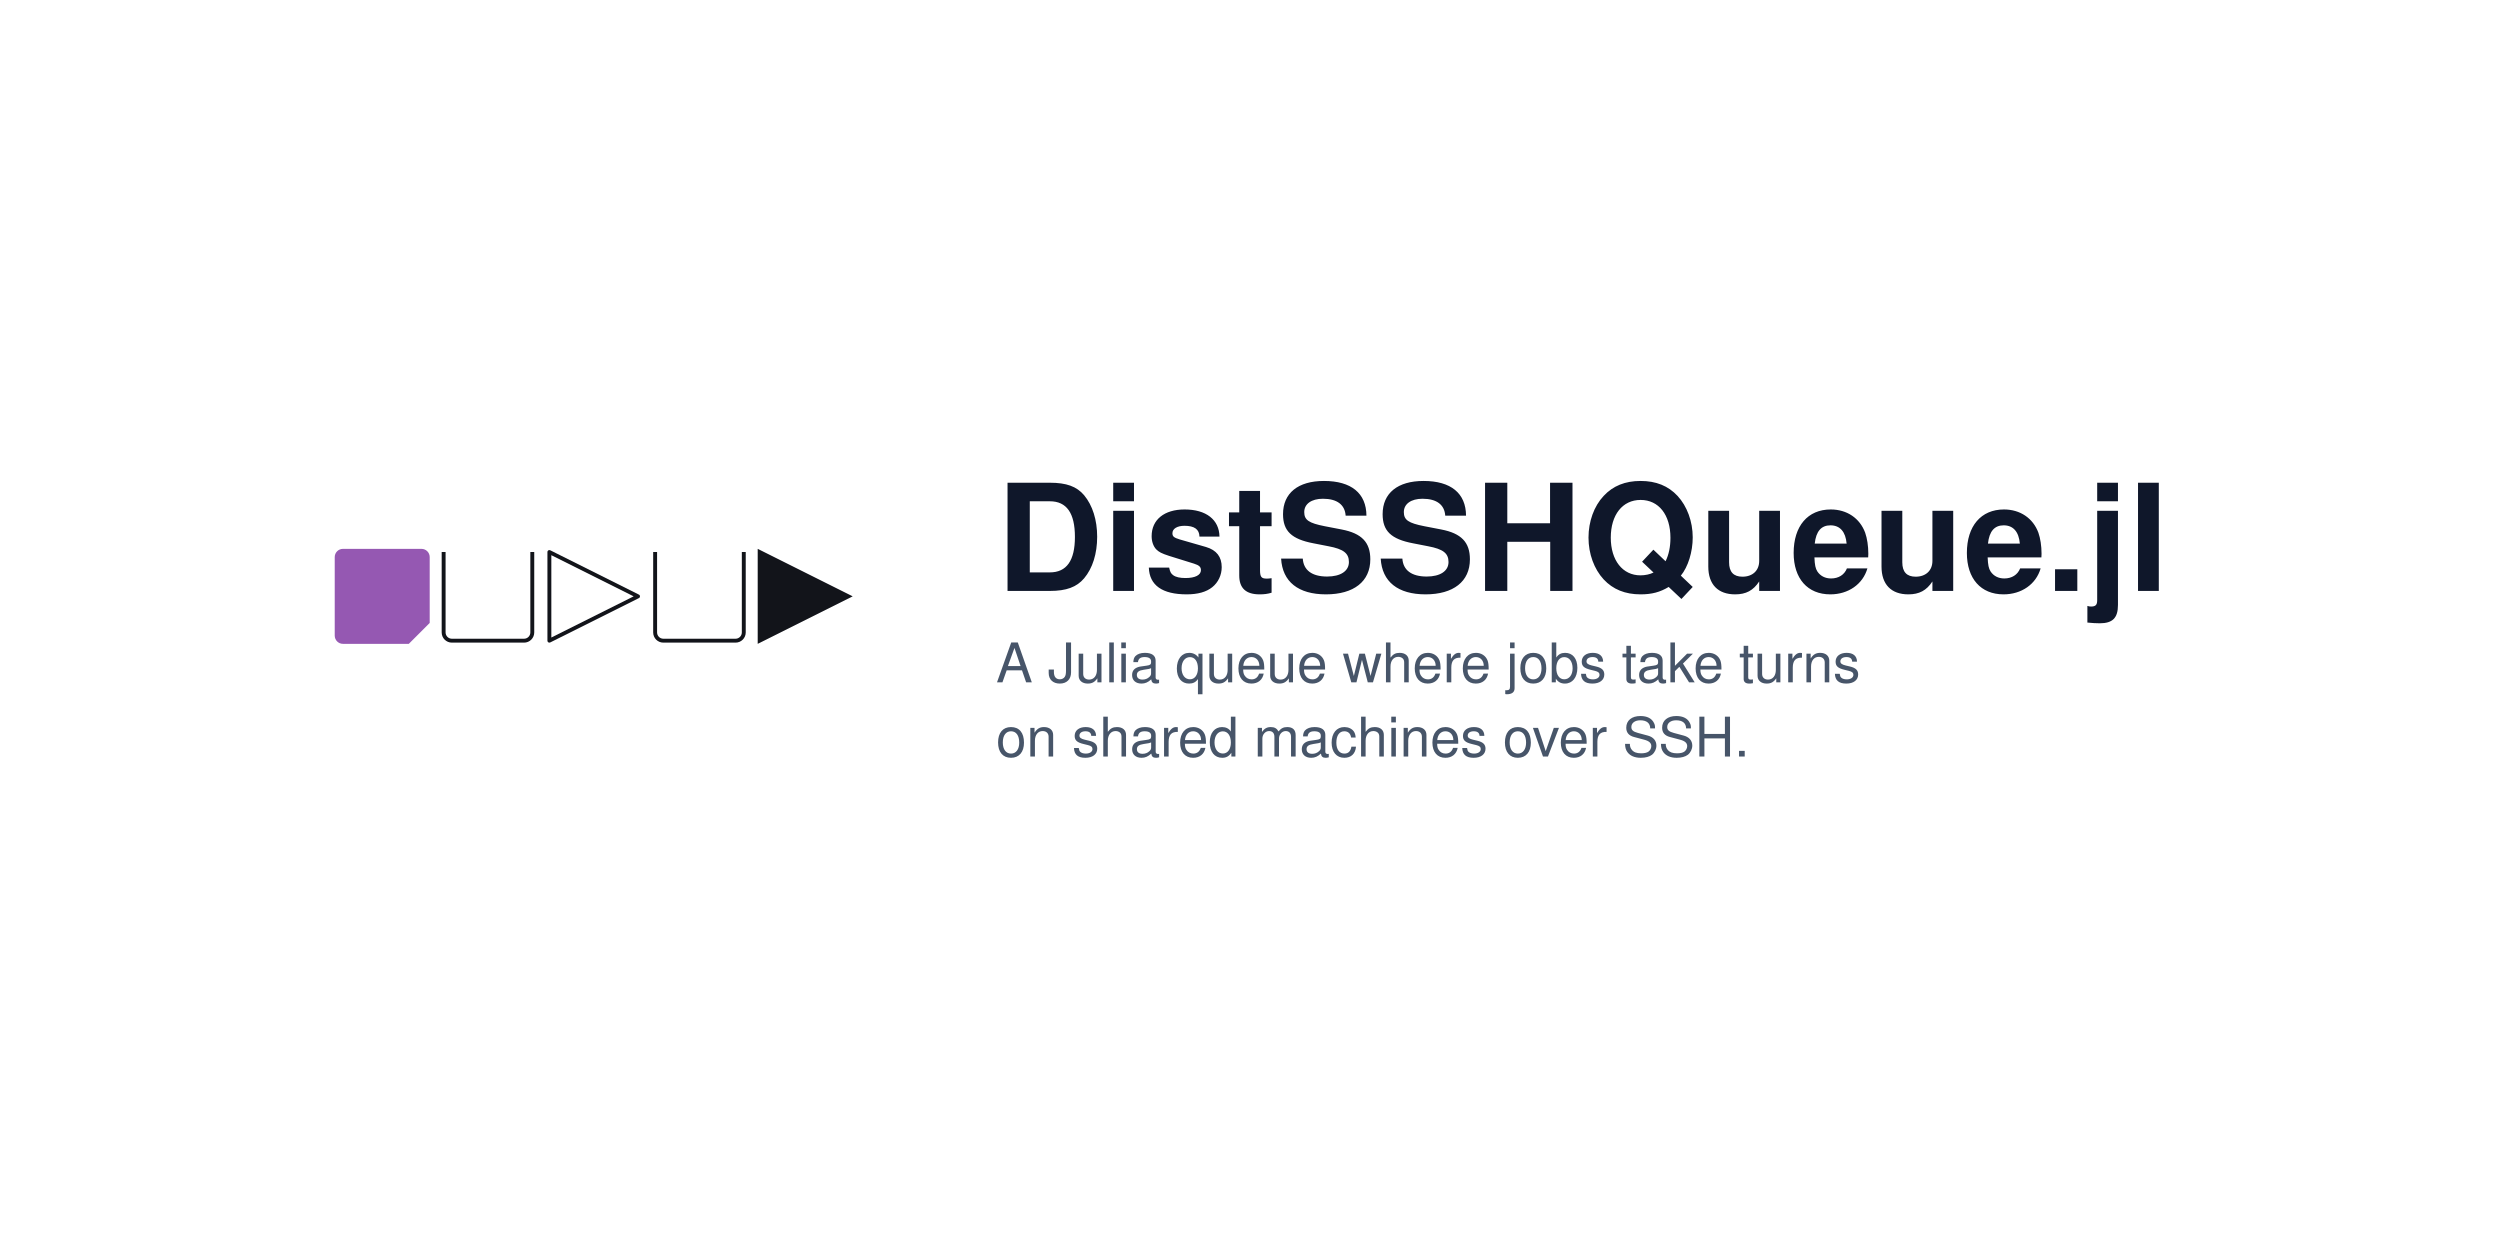
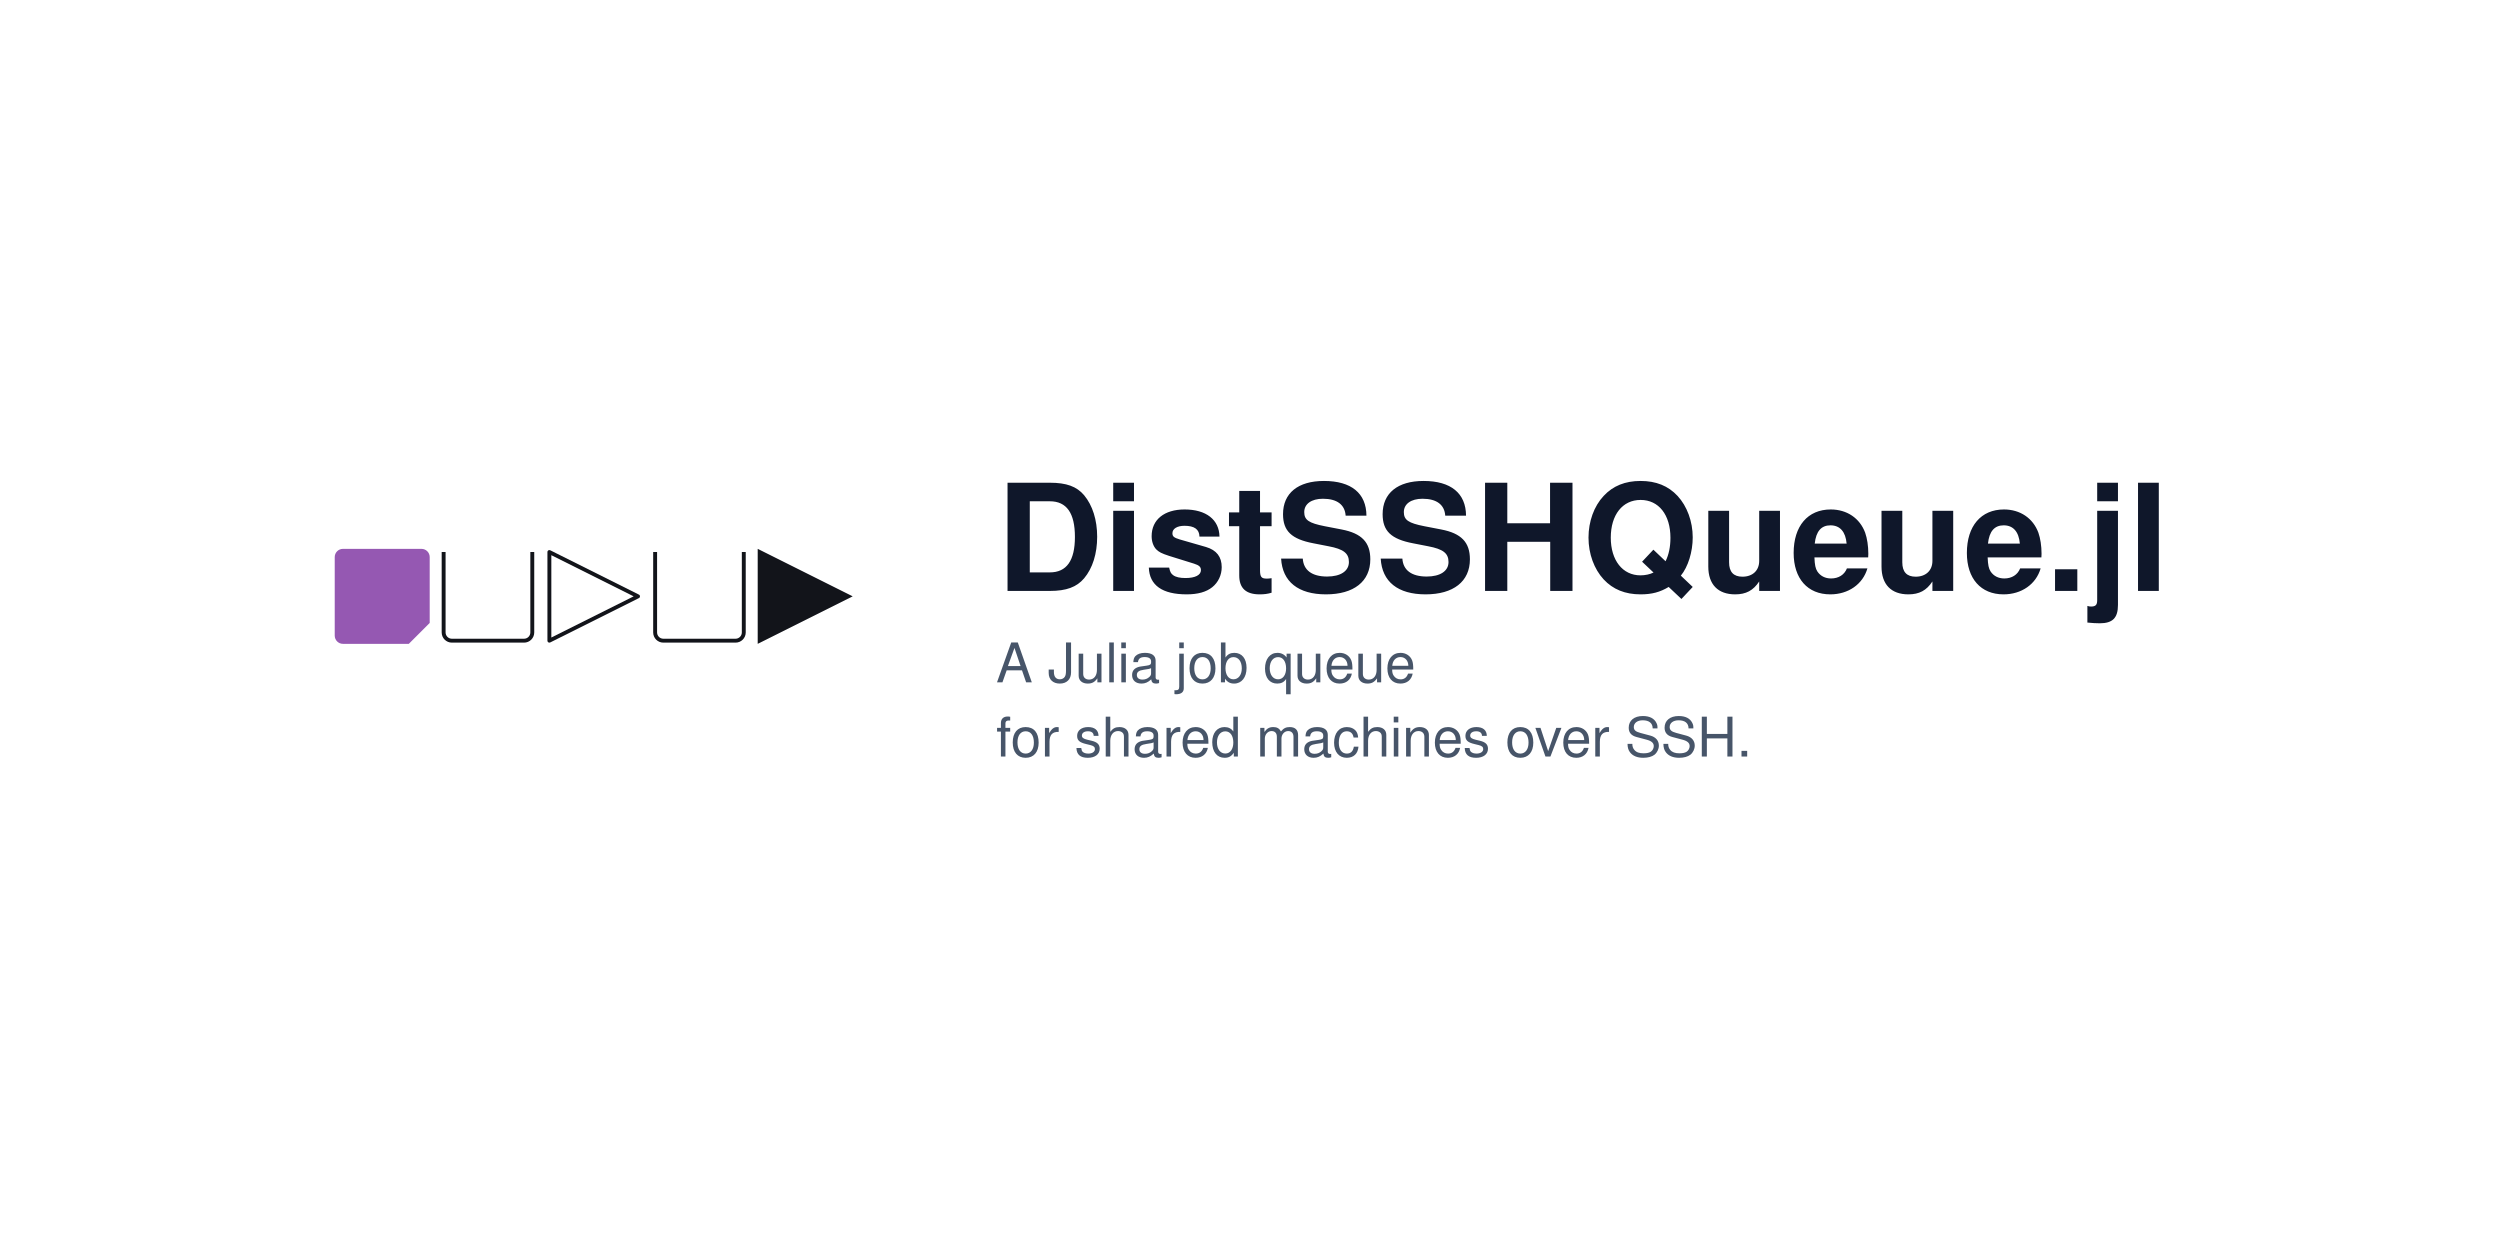
<svg xmlns="http://www.w3.org/2000/svg" width="1280" height="640" viewBox="0 0 1280 640">
  <rect width="1280" height="640" fill="#ffffff" />
  <svg x="130" y="135.333" width="340" height="340" viewBox="0 0 340 340">
    <path fill-rule="nonzero" fill="rgb(58.4%, 34.5%, 69.8%)" fill-opacity="1" d="M 45.594 145.684 L 85.793 145.684 C 88.121 145.684 90.008 147.57 90.008 149.898 L 90.008 183.617 L 79.309 194.316 L 45.594 194.316 C 43.266 194.316 41.379 192.43 41.379 190.102 L 41.379 149.898 C 41.379 147.57 43.266 145.684 45.594 145.684 Z M 45.594 145.684 " />
    <path fill="none" stroke-width="2" stroke-linecap="butt" stroke-linejoin="round" stroke="rgb(7%, 8%, 10%)" stroke-opacity="1" stroke-miterlimit="10" d="M 97.141 147.305 L 97.141 188.48 C 97.141 190.809 99.027 192.695 101.355 192.695 L 138.316 192.695 C 140.645 192.695 142.531 190.809 142.531 188.48 L 142.531 147.305 " />
    <path fill="none" stroke-width="2" stroke-linecap="round" stroke-linejoin="round" stroke="rgb(7%, 8%, 10%)" stroke-opacity="1" stroke-miterlimit="10" d="M 151.285 147.305 L 196.672 170 L 151.285 192.695 Z M 151.285 147.305 " />
    <path fill="none" stroke-width="2" stroke-linecap="butt" stroke-linejoin="round" stroke="rgb(7%, 8%, 10%)" stroke-opacity="1" stroke-miterlimit="10" d="M 205.426 147.305 L 205.426 188.48 C 205.426 190.809 207.312 192.695 209.641 192.695 L 246.602 192.695 C 248.926 192.695 250.816 190.809 250.816 188.48 L 250.816 147.305 " />
    <path fill-rule="nonzero" fill="rgb(7%, 8%, 10%)" fill-opacity="1" d="M 257.945 145.684 L 306.578 170 L 257.945 194.316 Z M 257.945 145.684 " />
  </svg>
  <text x="510" y="276" dominant-baseline="middle" fill="#0f172a" font-family="'Helvetica Neue', Helvetica, Arial, sans-serif" font-size="76" font-weight="800">DistSSHQueue.jl</text>
-   <text x="510" y="340" dominant-baseline="middle" fill="#475569" font-family="'Helvetica Neue', Helvetica, Arial, sans-serif" font-size="28" font-weight="500">A Julia queue where jobs take turns</text>
-   <text x="510" y="378" dominant-baseline="middle" fill="#475569" font-family="'Helvetica Neue', Helvetica, Arial, sans-serif" font-size="28" font-weight="500">on shared machines over SSH.</text>
+   <text x="510" y="340" dominant-baseline="middle" fill="#475569" font-family="'Helvetica Neue', Helvetica, Arial, sans-serif" font-size="28" font-weight="500">A Julia job queue</text>
+   <text x="510" y="378" dominant-baseline="middle" fill="#475569" font-family="'Helvetica Neue', Helvetica, Arial, sans-serif" font-size="28" font-weight="500">for shared machines over SSH.</text>
</svg>
